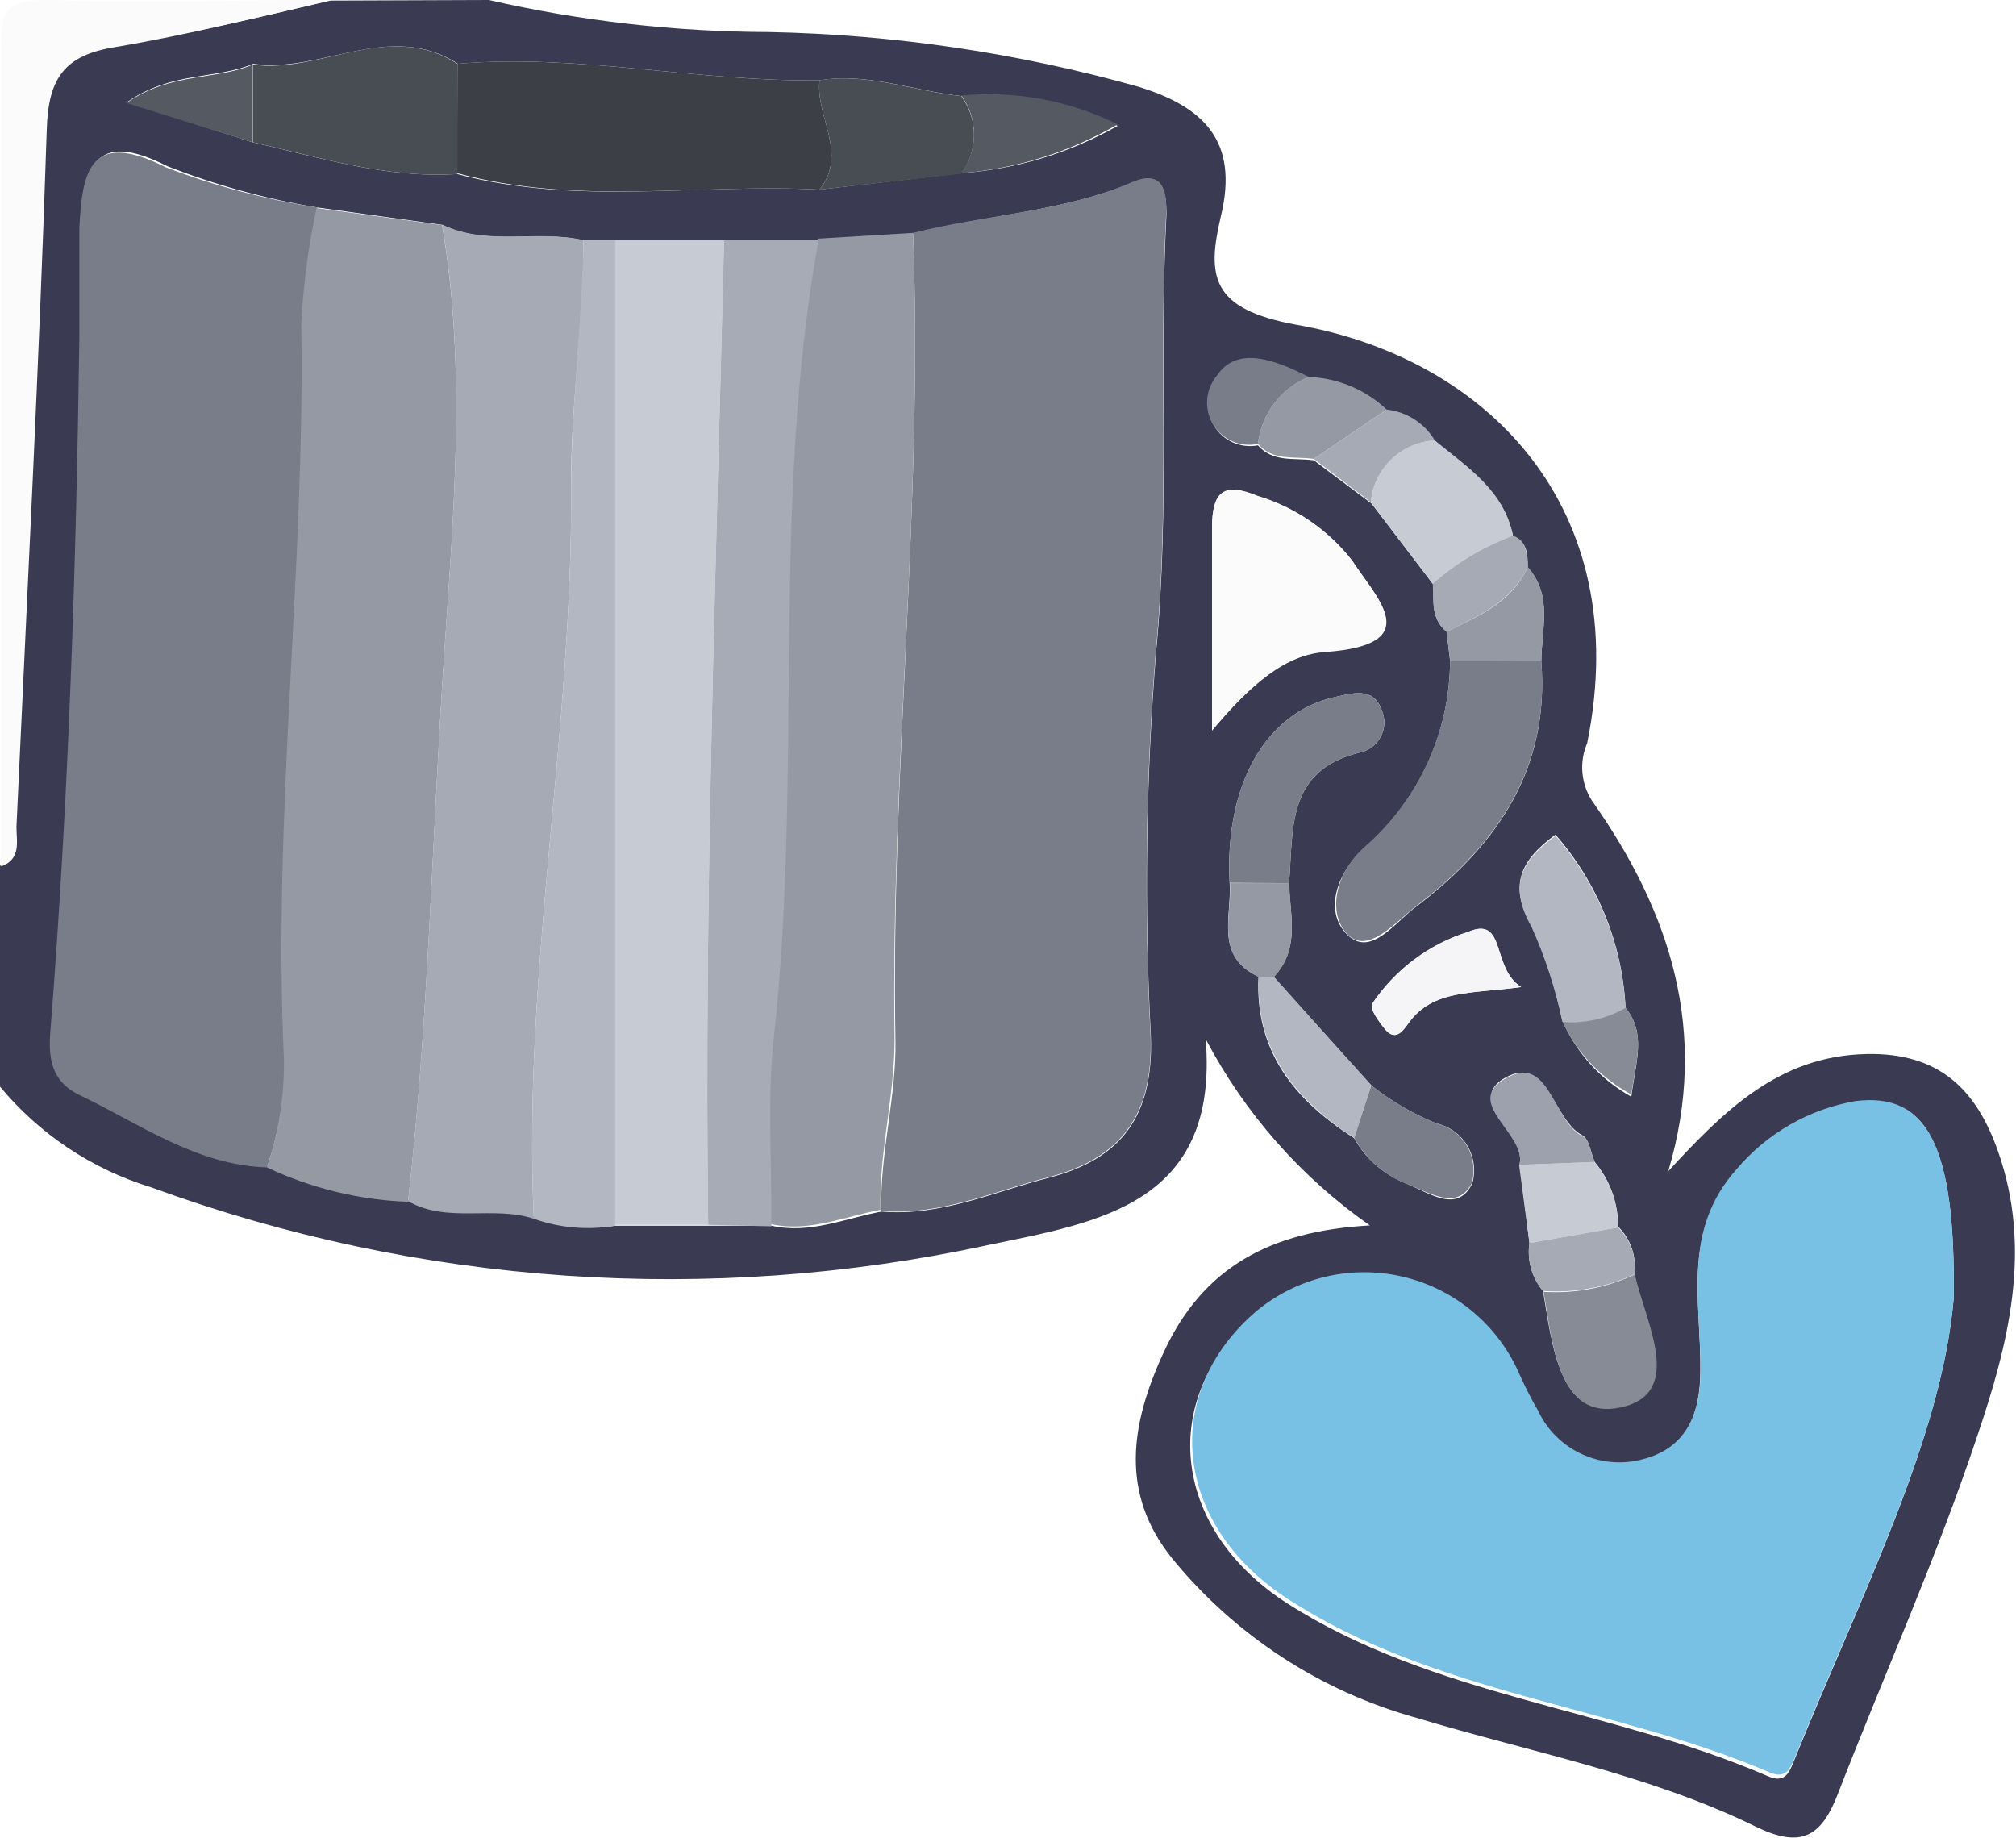
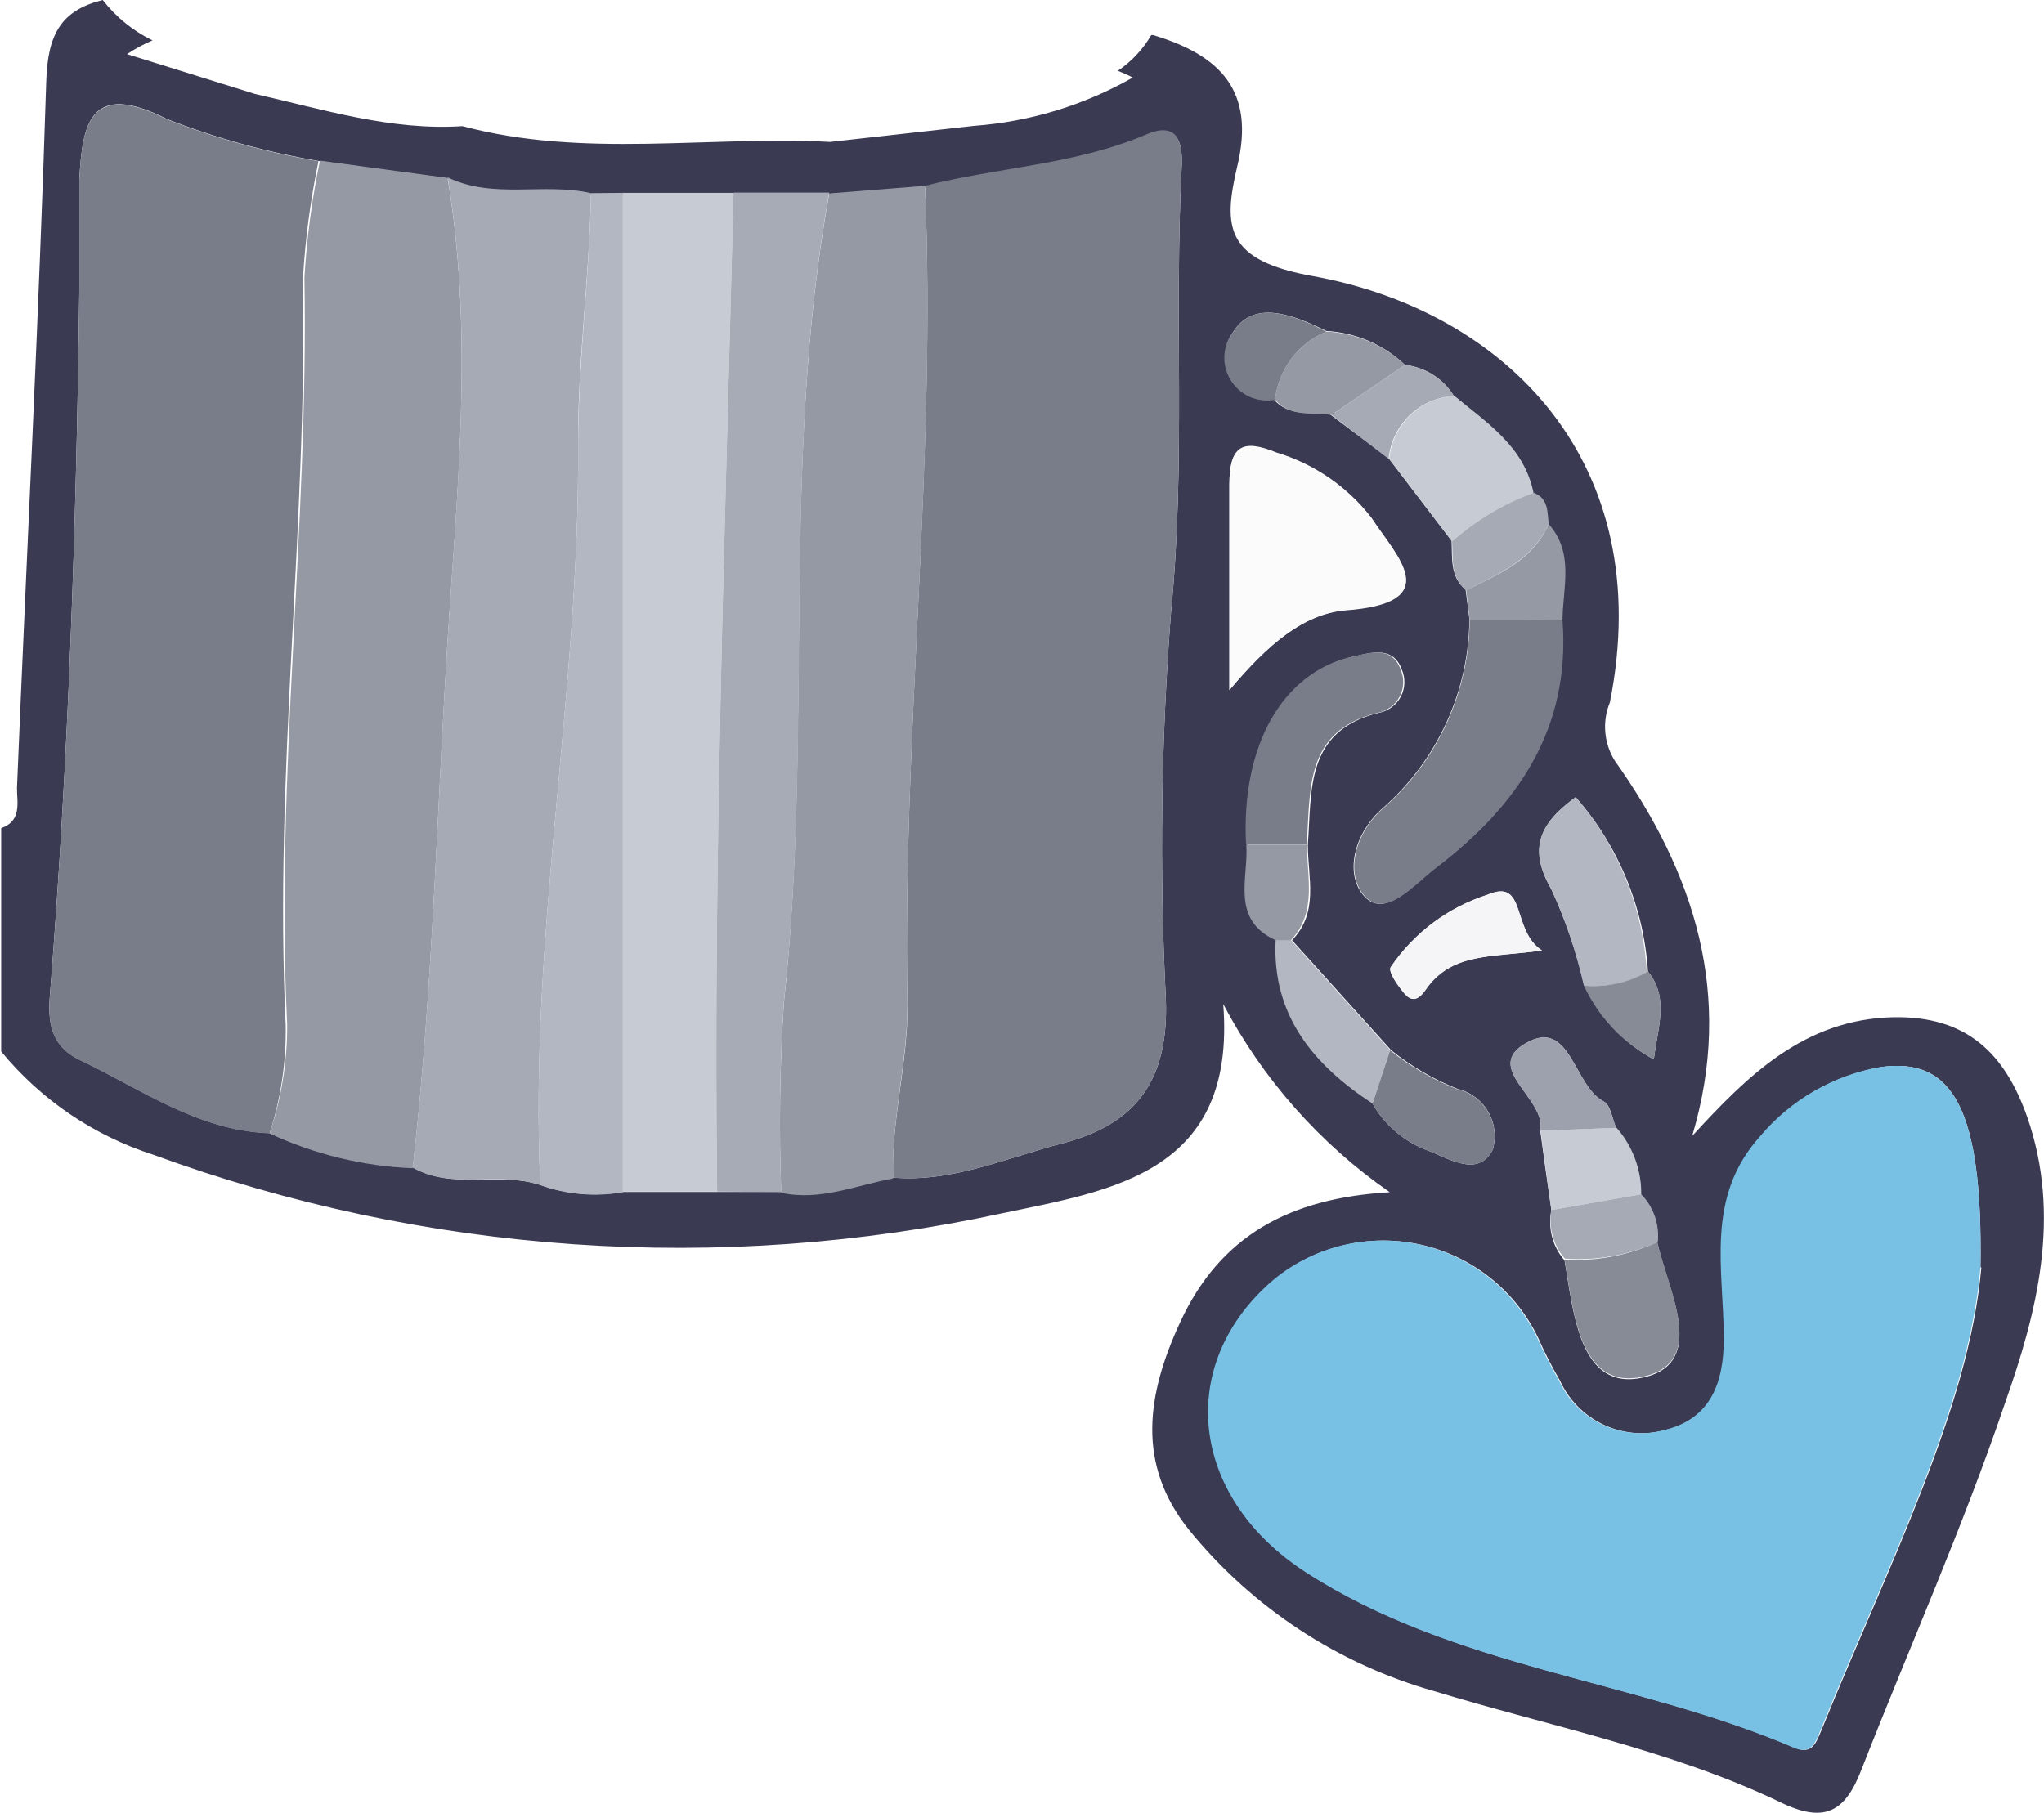
- <svg xmlns="http://www.w3.org/2000/svg" viewBox="0 0 69.86 63.67">
+ <svg xmlns="http://www.w3.org/2000/svg" viewBox="0 0 69.83 61.94">
  <g>
-     <path d="M16.94,0a44,44,0,0,0,9.72,1.11A51.11,51.11,0,0,1,39.43,3c2.3.7,3.5,1.9,2.88,4.48-.5,2.11-.34,3.23,2.6,3.77C51.49,12.39,56.66,17.56,55,25.75a2.13,2.13,0,0,0,.17,2c2.71,3.84,4.07,8,2.64,12.83,1.93-2.09,3.83-4,6.88-4.06,2.49-.05,3.8,1.21,4.56,3.41,1.18,3.38.34,6.65-.72,9.79C67.13,53.93,65.3,58,63.67,62.2c-.57,1.45-1.27,1.85-2.83,1.09-3.72-1.82-7.82-2.58-11.76-3.77A16.7,16.7,0,0,1,40.62,54c-1.82-2.26-1.44-4.65-.31-7.11,1.37-3,3.73-4.24,7.16-4.43A18.26,18.26,0,0,1,41.78,36c.47,5.75-3.76,6.35-7.54,7.14a52.22,52.22,0,0,1-29-2A11,11,0,0,1,0,37.65V30c.7-.25.51-.86.53-1.37.37-8,.79-16.1,1.05-24.15,0-1.79.61-2.59,2.37-2.87,2.51-.42,5-1,7.5-1.59ZM50.13,21.89l.12,1a8.62,8.62,0,0,1-2.91,6.43c-1,.88-1.49,2.23-.66,3.06s1.69-.47,2.44-1c2.78-2.12,4.58-4.76,4.29-8.45,0-1.12.41-2.29-.47-3.27,0-.42,0-.89-.51-1.08-.32-1.58-1.59-2.38-2.71-3.3a2.23,2.23,0,0,0-1.67-1.07,4.14,4.14,0,0,0-2.7-1.13c-1.08-.55-2.46-1.12-3.17,0a1.46,1.46,0,0,0,1.41,2.35c.53.61,1.27.42,1.94.52l2,1.5,2.15,2.82C49.68,20.81,49.58,21.44,50.13,21.89Zm5.13,18.37c-.14-.32-.19-.81-.44-.93-1-.53-1.19-2.79-2.64-2s.71,1.91.48,3L53,43.07a2.09,2.09,0,0,0,.47,1.66c.31,1.8.55,4.52,2.7,4s.83-2.95.46-4.6a1.9,1.9,0,0,0-.56-1.63A3.44,3.44,0,0,0,55.26,40.26ZM44.14,33.85c.93-1,.55-2.14.53-3.25.15-1.86-.1-3.9,2.43-4.52a1.07,1.07,0,0,0,.78-1.48c-.29-.81-1-.58-1.61-.45-2.42.53-3.84,3.06-3.66,6.44.08,1.16-.53,2.54,1,3.25-.13,2.59,1.26,4.29,3.31,5.59A3.57,3.57,0,0,0,48.71,41c.78.31,1.8,1.08,2.31,0a1.66,1.66,0,0,0-1.23-2.07,9.12,9.12,0,0,1-2.27-1.32Zm12.19,1.07a9.83,9.83,0,0,0-2.43-6c-1.21.89-1.63,1.74-.83,3.15a16,16,0,0,1,1.07,3.29A5.53,5.53,0,0,0,56.53,38C56.68,36.79,57.06,35.82,56.33,34.92Zm-23-31.59c-1.64-.17-3.23-.82-4.91-.55-4.2.07-8.34-.93-12.55-.57-2.37-1.52-4.73.35-7.1,0-1.27.55-2.82.25-4.37,1.33L8.75,4.93c2.34.53,4.64,1.26,7.09,1.1,4.14,1.11,8.37.32,12.56.54L33.31,6a12.83,12.83,0,0,0,5.42-1.64A10.06,10.06,0,0,0,33.31,3.33Zm-12,39.14,3.22,0h2.19c1.33.3,2.55-.26,3.81-.49,2.05.17,3.88-.68,5.79-1.17,2.55-.66,3.64-2.17,3.54-4.92a101.42,101.42,0,0,1,.18-13.28c.49-5.07.1-10.12.36-15.17,0-.81-.12-1.57-1.2-1.1-2.43,1-5.06,1.11-7.57,1.75l-3.27.24H25.09l-3.77,0h-1.1c-1.61-.37-3.33.22-4.9-.54L11,7.19A25.78,25.78,0,0,1,5.8,5.76c-2.63-1.34-2.88.17-3,2.08-.07,1.26,0,2.53,0,3.8-.13,8-.39,16-1,24-.08,1,0,1.77,1,2.26,2.1,1,4,2.43,6.5,2.51a12.54,12.54,0,0,0,4.89,1.17c1.37.78,2.94.14,4.36.6A5.52,5.52,0,0,0,21.32,42.47ZM67.7,45c.08-5.44-1-7.18-3.41-6.79a6.94,6.94,0,0,0-4.13,2.37c-1.88,2.1-1.21,4.55-1.24,6.93,0,1.46-.47,2.71-2,3.11A3.11,3.11,0,0,1,53.25,49c-.27-.47-.51-1-.73-1.45a5.86,5.86,0,0,0-9-2c-3.36,2.81-3,7.37,1.08,10,5.08,3.25,11.24,3.64,16.68,6,.61.26.74-.18.92-.62C64.5,55.25,67.28,49.85,67.7,45ZM42,25.31c1.35-1.62,2.54-2.64,3.93-2.74,3.48-.26,1.76-1.85.92-3.15a6.51,6.51,0,0,0-3.27-2.24C42.42,16.7,42,17,42,18.29,42.06,20.43,42,22.57,42,25.31ZM52.71,34.2c-1.05-.68-.5-2.48-1.84-1.91a6.26,6.26,0,0,0-3.32,2.49c-.1.17.24.63.46.9.37.42.63,0,.8-.23C49.66,34.27,51,34.44,52.71,34.2Z" style="fill:#3a3b53" />
-     <path d="M11.49,0C9,.58,6.5,1.21,4,1.63,2.23,1.91,1.67,2.71,1.62,4.5,1.36,12.55.94,20.6.57,28.65c0,.51.17,1.12-.53,1.37,0-9.45,0-18.9,0-28.34C0,.31.3,0,1.67,0,4.94.12,8.21,0,11.49,0Z" style="fill:#fbfbfc" />
-     <path d="M67.7,45c-.42,4.82-3.2,10.22-5.46,15.79-.18.44-.31.88-.92.62-5.44-2.32-11.6-2.71-16.68-6-4-2.59-4.44-7.15-1.08-10a5.86,5.86,0,0,1,9,2c.22.49.46,1,.73,1.45a3.11,3.11,0,0,0,3.64,1.7c1.56-.4,2-1.65,2-3.11,0-2.38-.64-4.83,1.24-6.93a6.94,6.94,0,0,1,4.13-2.37C66.73,37.85,67.78,39.59,67.7,45Z" style="fill:#78c1e4" />
-     <path d="M31.64,8.07c2.51-.64,5.14-.71,7.57-1.75,1.08-.47,1.24.29,1.2,1.1-.26,5.05.13,10.1-.36,15.17a101.42,101.42,0,0,0-.18,13.28c.1,2.75-1,4.26-3.54,4.92-1.91.49-3.74,1.34-5.79,1.17-.05-2,.53-4,.49-5.92C30.86,26.7,32,17.4,31.64,8.07Z" style="fill:#787d89" />
-     <path d="M9.25,40.45c-2.46-.08-4.4-1.51-6.5-2.51-1-.49-1.08-1.31-1-2.26.63-8,.89-16,1-24,0-1.27,0-2.54,0-3.8.1-1.91.35-3.42,3-2.08A25.78,25.78,0,0,0,11,7.19a25.17,25.17,0,0,0-.53,4c.14,8.51-1,17-.6,25.52A11.36,11.36,0,0,1,9.25,40.45Z" style="fill:#787d89" />
-     <path d="M9.25,40.45a11.36,11.36,0,0,0,.59-3.72c-.4-8.52.74-17,.6-25.52a25.17,25.17,0,0,1,.53-4l4.35.59c.84,4.92.41,9.81.08,14.76-.43,6.36-.54,12.74-1.26,19.08A12.54,12.54,0,0,1,9.25,40.45Z" style="fill:#9599a4" />
-     <path d="M14.14,41.62c.72-6.34.83-12.72,1.26-19.08.33-4.95.76-9.84-.08-14.76,1.57.76,3.29.17,4.9.54,0,2.87-.45,5.77-.43,8.59.06,8.48-1.69,16.84-1.29,25.32C17.08,41.76,15.51,42.4,14.14,41.62Z" style="fill:#a5aab5" />
-     <path d="M31.64,8.07C32,17.4,30.86,26.7,31,36c0,2-.54,3.92-.49,5.92-1.26.23-2.48.79-3.81.49,0-2.16-.15-4.35.08-6.49,1-9.19-.11-18.5,1.56-27.65Z" style="fill:#9599a4" />
-     <path d="M24.54,42.44l-3.22,0V8.32l3.77,0C24.82,19.68,24.39,31.05,24.54,42.44Z" style="fill:#c7cbd4" />
-     <path d="M24.54,42.44c-.15-11.39.28-22.76.55-34.14h3.28C26.7,17.46,27.83,26.77,26.81,36c-.23,2.14-.06,4.33-.08,6.49Z" style="fill:#a6abb6" />
-     <path d="M21.32,8.32V42.47a5.62,5.62,0,0,1-2.82-.24c-.4-8.48,1.35-16.84,1.29-25.32,0-2.82.38-5.72.43-8.59Z" style="fill:#b3b7c2" />
-     <path d="M15.85,2.21c4.21-.36,8.35.64,12.55.57-.15,1.26,1,2.53,0,3.79C24.21,6.35,20,7.14,15.84,6,15.84,4.76,15.85,3.49,15.85,2.21Z" style="fill:#3c3f45" />
-     <path d="M53.41,22.91c.29,3.69-1.51,6.33-4.29,8.45-.75.57-1.73,1.76-2.44,1s-.38-2.18.66-3.06a8.62,8.62,0,0,0,2.91-6.43Z" style="fill:#787d89" />
-     <path d="M42,25.31c0-2.74,0-4.88,0-7,0-1.3.42-1.59,1.6-1.11a6.51,6.51,0,0,1,3.27,2.24c.84,1.3,2.56,2.89-.92,3.15C44.56,22.67,43.37,23.69,42,25.31Z" style="fill:#fbfbfc" />
-     <path d="M15.85,2.21c0,1.28,0,2.55,0,3.82-2.45.16-4.75-.57-7.09-1.1V2.24C11.12,2.56,13.48.69,15.85,2.21Z" style="fill:#484c53" />
-     <path d="M42.61,30.59c-.18-3.38,1.24-5.91,3.66-6.44.58-.13,1.32-.36,1.61.45a1.07,1.07,0,0,1-.78,1.48c-2.53.62-2.28,2.66-2.43,4.52Z" style="fill:#787d89" />
-     <path d="M28.4,6.57c1-1.26-.15-2.53,0-3.79,1.68-.27,3.27.38,4.91.55a2.27,2.27,0,0,1,0,2.69Z" style="fill:#484c53" />
-     <path d="M54.14,35.4a16,16,0,0,0-1.07-3.29c-.8-1.41-.38-2.26.83-3.15a9.83,9.83,0,0,1,2.43,6A3.65,3.65,0,0,1,54.14,35.4Z" style="fill:#b3b7c2" />
-     <path d="M49.65,20.22,47.5,17.4a2.36,2.36,0,0,1,2.22-2.14c1.12.92,2.39,1.72,2.71,3.3A8.82,8.82,0,0,0,49.65,20.22Z" style="fill:#c7cbd4" />
-     <path d="M56.65,44.16c.37,1.65,1.74,4.1-.46,4.6s-2.39-2.23-2.7-4A6.47,6.47,0,0,0,56.65,44.16Z" style="fill:#868b96" />
-     <path d="M46.93,39.43c-2-1.3-3.44-3-3.31-5.59h.52q1.68,1.89,3.38,3.76C47.32,38.22,47.12,38.83,46.93,39.43Z" style="fill:#b3b7c2" />
-     <path d="M33.31,6a2.27,2.27,0,0,0,0-2.69,10.06,10.06,0,0,1,5.42,1A12.83,12.83,0,0,1,33.31,6Z" style="fill:#555962" />
-     <path d="M46.93,39.43c.19-.6.39-1.21.59-1.82a9.12,9.12,0,0,0,2.27,1.32A1.66,1.66,0,0,1,51,41c-.51,1-1.53.28-2.31,0A3.57,3.57,0,0,1,46.93,39.43Z" style="fill:#787d89" />
-     <path d="M52.71,34.2c-1.71.24-3.05.07-3.9,1.25-.17.23-.43.65-.8.23-.22-.27-.56-.73-.46-.9a6.26,6.26,0,0,1,3.32-2.49C52.21,31.72,51.66,33.52,52.71,34.2Z" style="fill:#f5f4f6" />
-     <path d="M45.53,15.9c-.67-.1-1.41.09-1.94-.52a2.87,2.87,0,0,1,1.76-2.32,4.14,4.14,0,0,1,2.7,1.13Z" style="fill:#9599a4" />
-     <path d="M53,43.07l-.36-2.71,2.6-.1a3.44,3.44,0,0,1,.83,2.27Z" style="fill:#c7cbd4" />
-     <path d="M55.26,40.26l-2.6.1c.23-1.1-2-2.14-.48-3s1.61,1.45,2.64,2C55.07,39.45,55.12,39.94,55.26,40.26Z" style="fill:#9da1ad" />
-     <path d="M8.75,2.24V4.93L4.38,3.57C5.93,2.49,7.48,2.79,8.75,2.24Z" style="fill:#555962" />
-     <path d="M49.65,20.22a8.82,8.82,0,0,1,2.78-1.66c.52.19.46.66.51,1.08-.55,1.22-1.71,1.7-2.81,2.25C49.58,21.44,49.68,20.81,49.65,20.22Z" style="fill:#a5aab5" />
-     <path d="M50.13,21.89c1.1-.55,2.26-1,2.81-2.25.88,1,.48,2.15.47,3.27H50.25Z" style="fill:#9599a4" />
-     <path d="M44.14,33.85h-.52c-1.54-.71-.93-2.09-1-3.25h2.06C44.69,31.71,45.07,32.89,44.14,33.85Z" style="fill:#9599a4" />
-     <path d="M45.35,13.06a2.87,2.87,0,0,0-1.76,2.32A1.46,1.46,0,0,1,42.18,13C42.89,11.94,44.27,12.51,45.35,13.06Z" style="fill:#787d89" />
-     <path d="M53,43.07l3.07-.54a1.9,1.9,0,0,1,.56,1.63,6.47,6.47,0,0,1-3.16.57A2.09,2.09,0,0,1,53,43.07Z" style="fill:#a5aab5" />
-     <path d="M45.53,15.9l2.52-1.71a2.23,2.23,0,0,1,1.67,1.07A2.36,2.36,0,0,0,47.5,17.4Z" style="fill:#a5aab5" />
-     <path d="M54.14,35.4a3.65,3.65,0,0,0,2.19-.48c.73.9.35,1.87.2,3A5.53,5.53,0,0,1,54.14,35.4Z" style="fill:#868b96" />
+     <path d="M69.26,38.18c-.77-2.2-2.08-3.46-4.56-3.42-3.06.06-5,2-6.89,4.06,1.44-4.82.07-9-2.64-12.82A2.19,2.19,0,0,1,55,24c1.63-8.19-3.55-13.36-10.12-14.56-3-.53-3.11-1.65-2.61-3.76.62-2.58-.58-3.79-2.87-4.48l-.07,0a3.77,3.77,0,0,1-1.14,1.22c.17.07.34.14.51.23A12.88,12.88,0,0,1,33.28,4.3l-4.92.55c-4.18-.22-8.41.57-12.56-.54-2.44.16-4.75-.57-7.09-1.1L4.34,1.85a5.3,5.3,0,0,1,.87-.47A4.82,4.82,0,0,1,3.51,0C2.1.35,1.63,1.15,1.58,2.78c-.25,8.05-.67,16.1-1,24.15,0,.5.17,1.12-.54,1.37v7.63a11.14,11.14,0,0,0,5.2,3.53,52.23,52.23,0,0,0,29,2c3.78-.79,8-1.39,7.55-7.15a18.07,18.07,0,0,0,5.69,6.43c-3.43.2-5.8,1.49-7.16,4.44-1.14,2.46-1.51,4.85.31,7.11A16.64,16.64,0,0,0,49,57.79c3.94,1.2,8.05,2,11.77,3.77,1.55.77,2.26.37,2.82-1.08,1.63-4.17,3.46-8.27,4.9-12.51C69.6,44.83,70.43,41.56,69.26,38.18ZM40.37,5.7c-.26,5.05.14,10.1-.36,15.17a103.2,103.2,0,0,0-.18,13.28c.1,2.75-1,4.26-3.53,4.92-1.91.49-3.75,1.34-5.79,1.17-1.26.23-2.49.78-3.82.49H24.5l-3.22,0a5.52,5.52,0,0,1-2.82-.24c-1.42-.46-3,.18-4.36-.6a12.76,12.76,0,0,1-4.89-1.17c-2.46-.09-4.39-1.51-6.5-2.51-1-.49-1.08-1.32-1-2.26.63-8,.9-16,1-24,0-1.27,0-2.54,0-3.8.1-1.91.35-3.42,3-2.08a26.46,26.46,0,0,0,5.17,1.43l4.36.59c1.57.76,3.28.17,4.9.54h8.14l3.27-.23c2.51-.64,5.15-.72,7.57-1.76C40.25,4.13,40.41,4.89,40.37,5.7ZM52.62,38.64c.23-1.1-2-2.14-.48-3s1.61,1.46,2.65,2c.24.12.29.61.43.93a3.4,3.4,0,0,1,.84,2.27,2,2,0,0,1,.56,1.63c.37,1.65,1.73,4.1-.47,4.6s-2.39-2.23-2.7-4A2,2,0,0,1,53,41.35C52.87,40.45,52.74,39.54,52.62,38.64Zm-3.85-4.91c-.16.23-.43.65-.79.22-.22-.26-.56-.73-.47-.9a6.33,6.33,0,0,1,3.32-2.48c1.34-.57.79,1.22,1.85,1.91C51,32.72,49.63,32.55,48.77,33.73Zm7.53-.53c.73.9.34,1.87.2,3a5.48,5.48,0,0,1-2.39-2.57A16.67,16.67,0,0,0,53,30.39c-.81-1.41-.39-2.26.83-3.15A10,10,0,0,1,56.3,33.2ZM42.15,11.31c.71-1.09,2.09-.53,3.16,0A4.23,4.23,0,0,1,48,12.47a2.25,2.25,0,0,1,1.67,1.06c1.12.93,2.38,1.73,2.7,3.31.52.19.47.66.52,1.07.88,1,.48,2.16.47,3.28.28,3.69-1.51,6.32-4.3,8.45-.75.57-1.73,1.76-2.44,1s-.37-2.19.66-3.06a8.69,8.69,0,0,0,2.92-6.43l-.13-1c-.54-.45-.45-1.08-.48-1.67l-2.15-2.82-2-1.5c-.66-.1-1.41.09-1.93-.52A1.46,1.46,0,0,1,42.15,11.31ZM42,16.56c0-1.29.41-1.59,1.6-1.1a6.46,6.46,0,0,1,3.26,2.24c.84,1.3,2.56,2.89-.92,3.14C44.52,21,43.33,22,42,23.58,42,20.85,42,18.7,42,16.56Zm4.92,21.15c-2-1.31-3.44-3-3.31-5.59-1.54-.71-.93-2.09-1-3.25-.18-3.38,1.24-5.91,3.66-6.44.58-.13,1.33-.36,1.62.45a1.07,1.07,0,0,1-.79,1.48c-2.52.62-2.28,2.66-2.42,4.51,0,1.12.39,2.3-.54,3.26l3.39,3.76a8.77,8.77,0,0,0,2.27,1.32A1.66,1.66,0,0,1,51,39.28c-.51,1-1.53.28-2.31,0A3.62,3.62,0,0,1,46.89,37.71Zm20.77,5.6c-.42,4.82-3.19,10.22-5.45,15.78-.19.45-.32.89-.93.63-5.44-2.33-11.6-2.71-16.68-6-4-2.59-4.44-7.15-1.08-10a5.86,5.86,0,0,1,9,2,14.14,14.14,0,0,0,.74,1.45,3.07,3.07,0,0,0,3.63,1.69c1.57-.39,2-1.64,2-3.11,0-2.37-.65-4.82,1.24-6.92a6.92,6.92,0,0,1,4.12-2.37C66.7,36.13,67.74,37.87,67.66,43.31Z" style="fill:#3a3b53" />
+     <path d="M67.66,43.31c-.42,4.82-3.19,10.22-5.45,15.78-.19.45-.32.89-.93.63-5.44-2.33-11.6-2.71-16.68-6-4-2.59-4.44-7.15-1.08-10a5.86,5.86,0,0,1,9,2,14.14,14.14,0,0,0,.74,1.45,3.07,3.07,0,0,0,3.63,1.69c1.57-.39,2-1.64,2-3.11,0-2.37-.65-4.82,1.24-6.92a6.92,6.92,0,0,1,4.12-2.37C66.7,36.13,67.74,37.87,67.66,43.31Z" style="fill:#78c1e4" />
+     <path d="M31.6,6.35c2.51-.64,5.15-.72,7.57-1.76,1.08-.46,1.24.3,1.2,1.11-.26,5.05.14,10.1-.36,15.17a103.2,103.2,0,0,0-.18,13.28c.1,2.75-1,4.26-3.53,4.92-1.91.49-3.75,1.34-5.79,1.17-.06-2,.52-4,.49-5.92C30.82,25,32,15.68,31.6,6.35Z" style="fill:#787d89" />
+     <path d="M9.21,38.73c-2.46-.09-4.39-1.51-6.5-2.51-1-.49-1.08-1.32-1-2.26.63-8,.9-16,1-24,0-1.27,0-2.54,0-3.8.1-1.91.35-3.42,3-2.08a26.46,26.46,0,0,0,5.17,1.43,27.68,27.68,0,0,0-.53,4c.15,8.51-1,17-.59,25.51A11.43,11.43,0,0,1,9.21,38.73Z" style="fill:#787d89" />
+     <path d="M9.21,38.73A11.43,11.43,0,0,0,9.81,35c-.41-8.51.74-17,.59-25.51a27.68,27.68,0,0,1,.53-4l4.36.59c.83,4.92.41,9.81.07,14.76-.43,6.35-.54,12.73-1.26,19.08A12.76,12.76,0,0,1,9.21,38.73Z" style="fill:#9599a4" />
+     <path d="M14.1,39.9c.72-6.35.83-12.73,1.26-19.08.34-5,.76-9.84-.07-14.76,1.57.76,3.28.17,4.9.54-.05,2.87-.46,5.77-.44,8.59.06,8.48-1.69,16.84-1.29,25.31C17,40,15.47,40.68,14.1,39.9Z" style="fill:#a5aab5" />
+     <path d="M31.6,6.35c.41,9.33-.78,18.63-.6,28,0,1.94-.55,3.92-.49,5.92-1.26.23-2.49.78-3.82.49a63.76,63.76,0,0,1,.09-6.49c1-9.19-.11-18.5,1.55-27.66Z" style="fill:#9599a4" />
+     <path d="M24.5,40.72l-3.22,0V6.59h3.78C24.78,18,24.36,29.33,24.5,40.72Z" style="fill:#c7cbd4" />
+     <path d="M24.5,40.72c-.14-11.39.28-22.76.56-34.14h3.27c-1.66,9.16-.53,18.47-1.55,27.66a63.76,63.76,0,0,0-.09,6.49Z" style="fill:#a6abb6" />
+     <path d="M21.28,6.59V40.74a5.52,5.52,0,0,1-2.82-.24c-.4-8.47,1.35-16.83,1.29-25.31,0-2.82.39-5.72.44-8.59Z" style="fill:#b3b7c2" />
+     <path d="M53.38,21.19c.28,3.69-1.51,6.32-4.3,8.45-.75.57-1.73,1.76-2.44,1s-.37-2.19.66-3.06a8.64,8.64,0,0,0,2.91-6.43Z" style="fill:#787d89" />
+     <path d="M42,23.58c0-2.73,0-4.88,0-7,0-1.29.41-1.59,1.6-1.1a6.46,6.46,0,0,1,3.26,2.24c.84,1.3,2.56,2.89-.92,3.14C44.52,21,43.33,22,42,23.58Z" style="fill:#fbfbfc" />
+     <path d="M42.57,28.87c-.18-3.38,1.24-5.91,3.66-6.44.58-.13,1.33-.36,1.62.45a1.07,1.07,0,0,1-.79,1.48c-2.52.62-2.28,2.66-2.42,4.51Z" style="fill:#787d89" />
+     <path d="M54.11,33.68A16.67,16.67,0,0,0,53,30.39c-.81-1.41-.39-2.26.83-3.15a10,10,0,0,1,2.43,6A3.74,3.74,0,0,1,54.11,33.68Z" style="fill:#b3b7c2" />
+     <path d="M49.61,18.5l-2.15-2.82a2.38,2.38,0,0,1,2.23-2.15c1.12.93,2.38,1.73,2.7,3.31A8.64,8.64,0,0,0,49.61,18.5Z" style="fill:#c7cbd4" />
+     <path d="M56.62,42.44c.37,1.65,1.73,4.1-.47,4.6s-2.39-2.23-2.7-4A6.53,6.53,0,0,0,56.62,42.44Z" style="fill:#868b96" />
+     <path d="M46.89,37.71c-2-1.31-3.44-3-3.31-5.59h.52l3.39,3.76Z" style="fill:#b3b7c2" />
+     <path d="M46.89,37.71l.6-1.82a8.77,8.77,0,0,0,2.27,1.32A1.66,1.66,0,0,1,51,39.28c-.51,1-1.53.28-2.31,0A3.62,3.62,0,0,1,46.89,37.71Z" style="fill:#787d89" />
+     <path d="M52.68,32.48c-1.72.24-3,.07-3.91,1.25-.16.23-.43.65-.79.22-.22-.26-.56-.73-.47-.9a6.33,6.33,0,0,1,3.32-2.48C52.17,30,51.62,31.79,52.68,32.48Z" style="fill:#f5f4f6" />
+     <path d="M45.49,14.18c-.66-.1-1.41.09-1.93-.52a2.87,2.87,0,0,1,1.75-2.33A4.23,4.23,0,0,1,48,12.47Z" style="fill:#9599a4" />
+     <path d="M53,41.35c-.12-.9-.25-1.81-.37-2.71l2.6-.1a3.4,3.4,0,0,1,.84,2.27Z" style="fill:#c7cbd4" />
+     <path d="M55.22,38.54l-2.6.1c.23-1.1-2-2.14-.48-3s1.61,1.46,2.65,2C55,37.73,55.08,38.22,55.22,38.54Z" style="fill:#9da1ad" />
+     <path d="M49.61,18.5a8.64,8.64,0,0,1,2.78-1.66c.52.19.47.66.52,1.07-.56,1.23-1.72,1.71-2.82,2.26C49.55,19.72,49.64,19.09,49.61,18.5Z" style="fill:#a5aab5" />
+     <path d="M50.09,20.17c1.1-.55,2.26-1,2.82-2.26.88,1,.48,2.16.47,3.28H50.21Z" style="fill:#9599a4" />
+     <path d="M44.1,32.13h-.52c-1.54-.71-.93-2.09-1-3.25h2.07C44.65,30,45,31.17,44.1,32.13Z" style="fill:#9599a4" />
+     <path d="M45.31,11.33a2.87,2.87,0,0,0-1.75,2.33,1.46,1.46,0,0,1-1.41-2.35C42.86,10.22,44.24,10.78,45.31,11.33Z" style="fill:#787d89" />
+     <path d="M53,41.35l3.07-.54a2,2,0,0,1,.56,1.63,6.53,6.53,0,0,1-3.17.57A2,2,0,0,1,53,41.35Z" style="fill:#a5aab5" />
+     <path d="M45.49,14.18,48,12.47a2.28,2.28,0,0,1,1.67,1.06,2.38,2.38,0,0,0-2.23,2.15Z" style="fill:#a5aab5" />
+     <path d="M54.11,33.68a3.74,3.74,0,0,0,2.19-.48c.73.9.34,1.87.2,3A5.48,5.48,0,0,1,54.11,33.68Z" style="fill:#868b96" />
  </g>
</svg>
